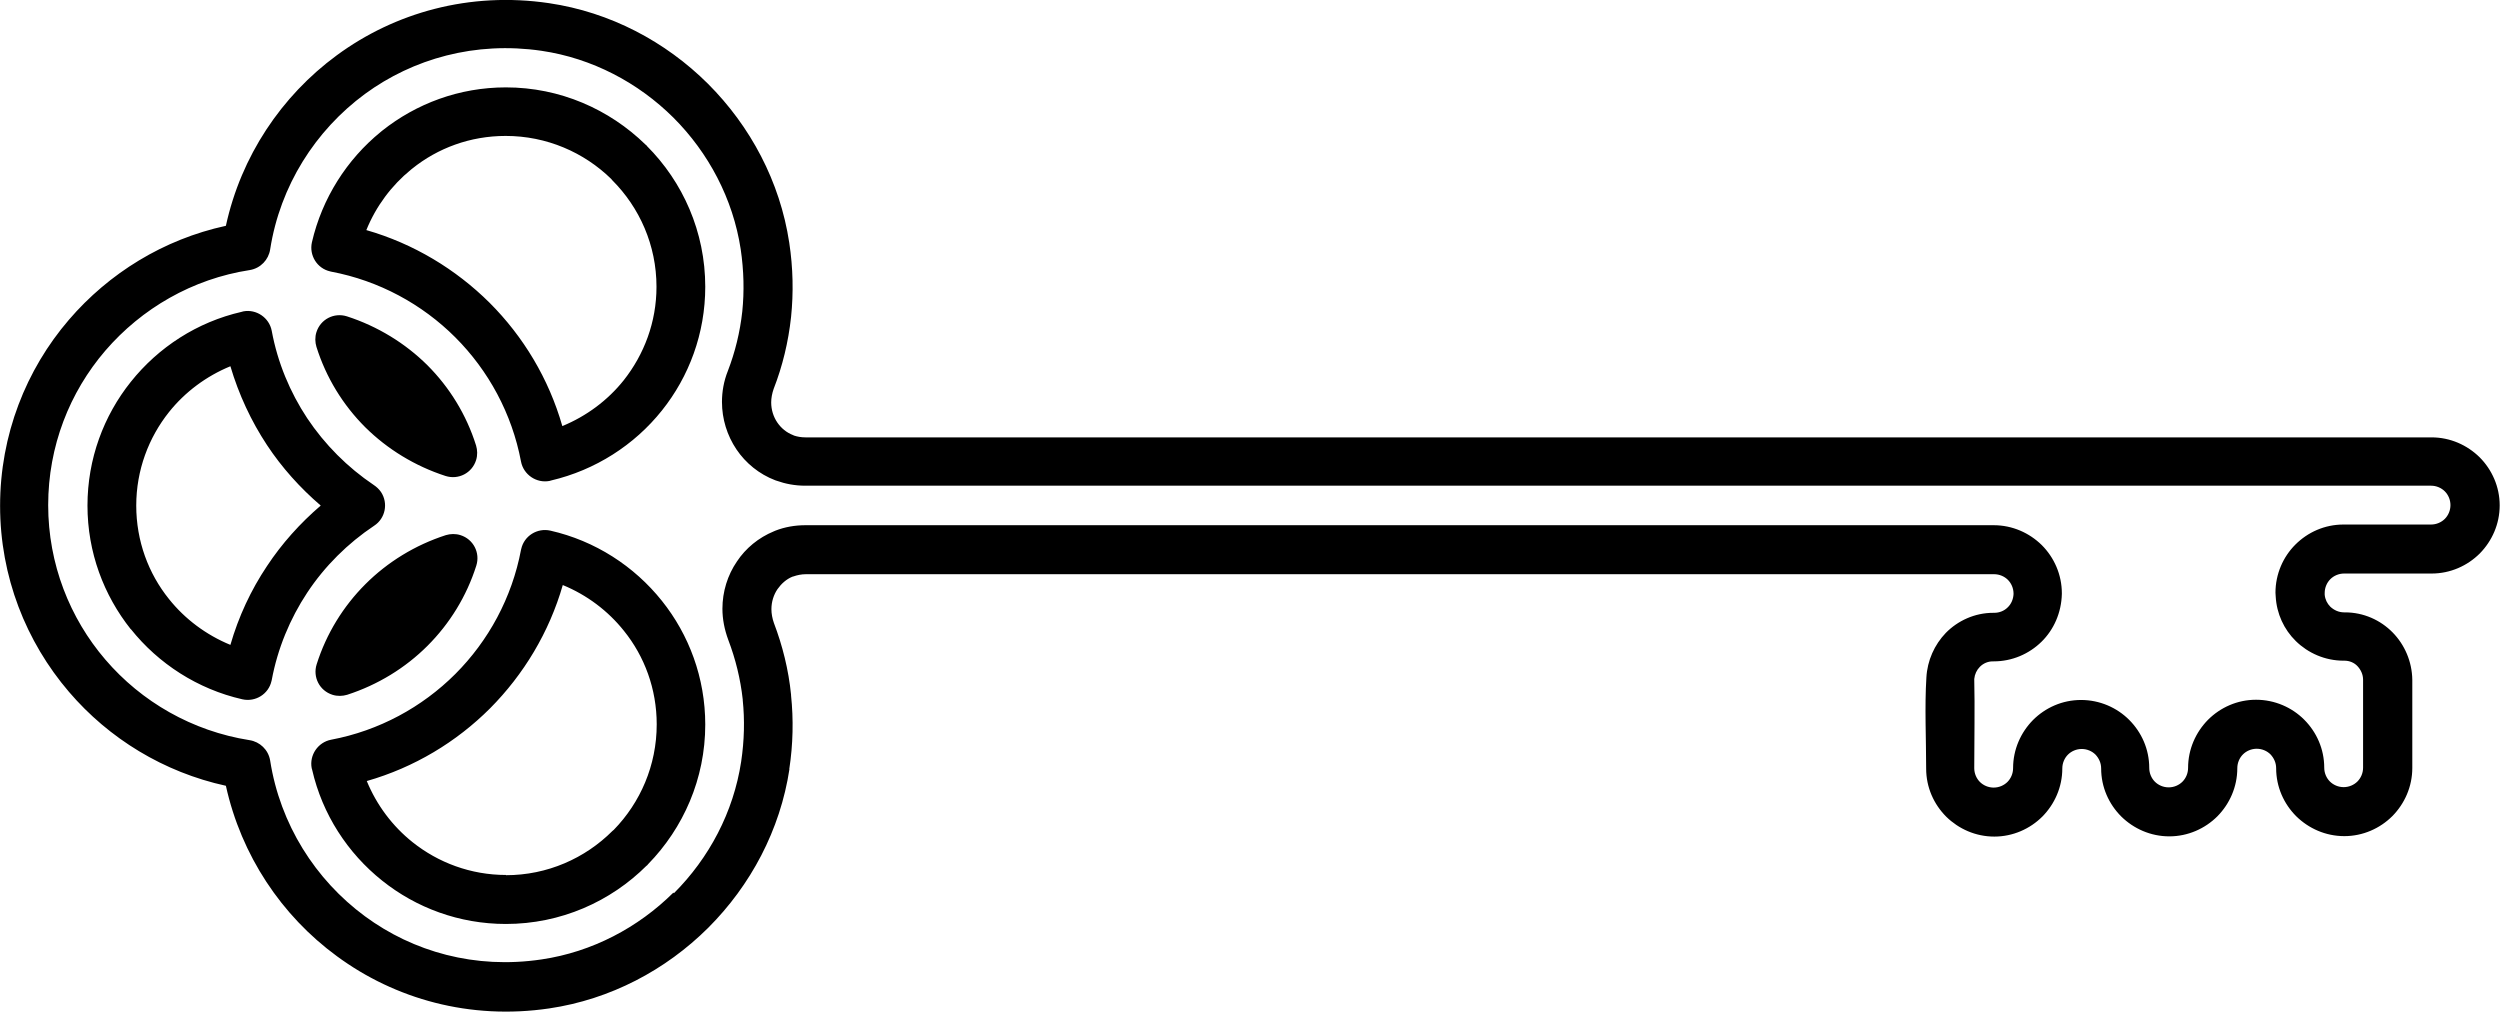
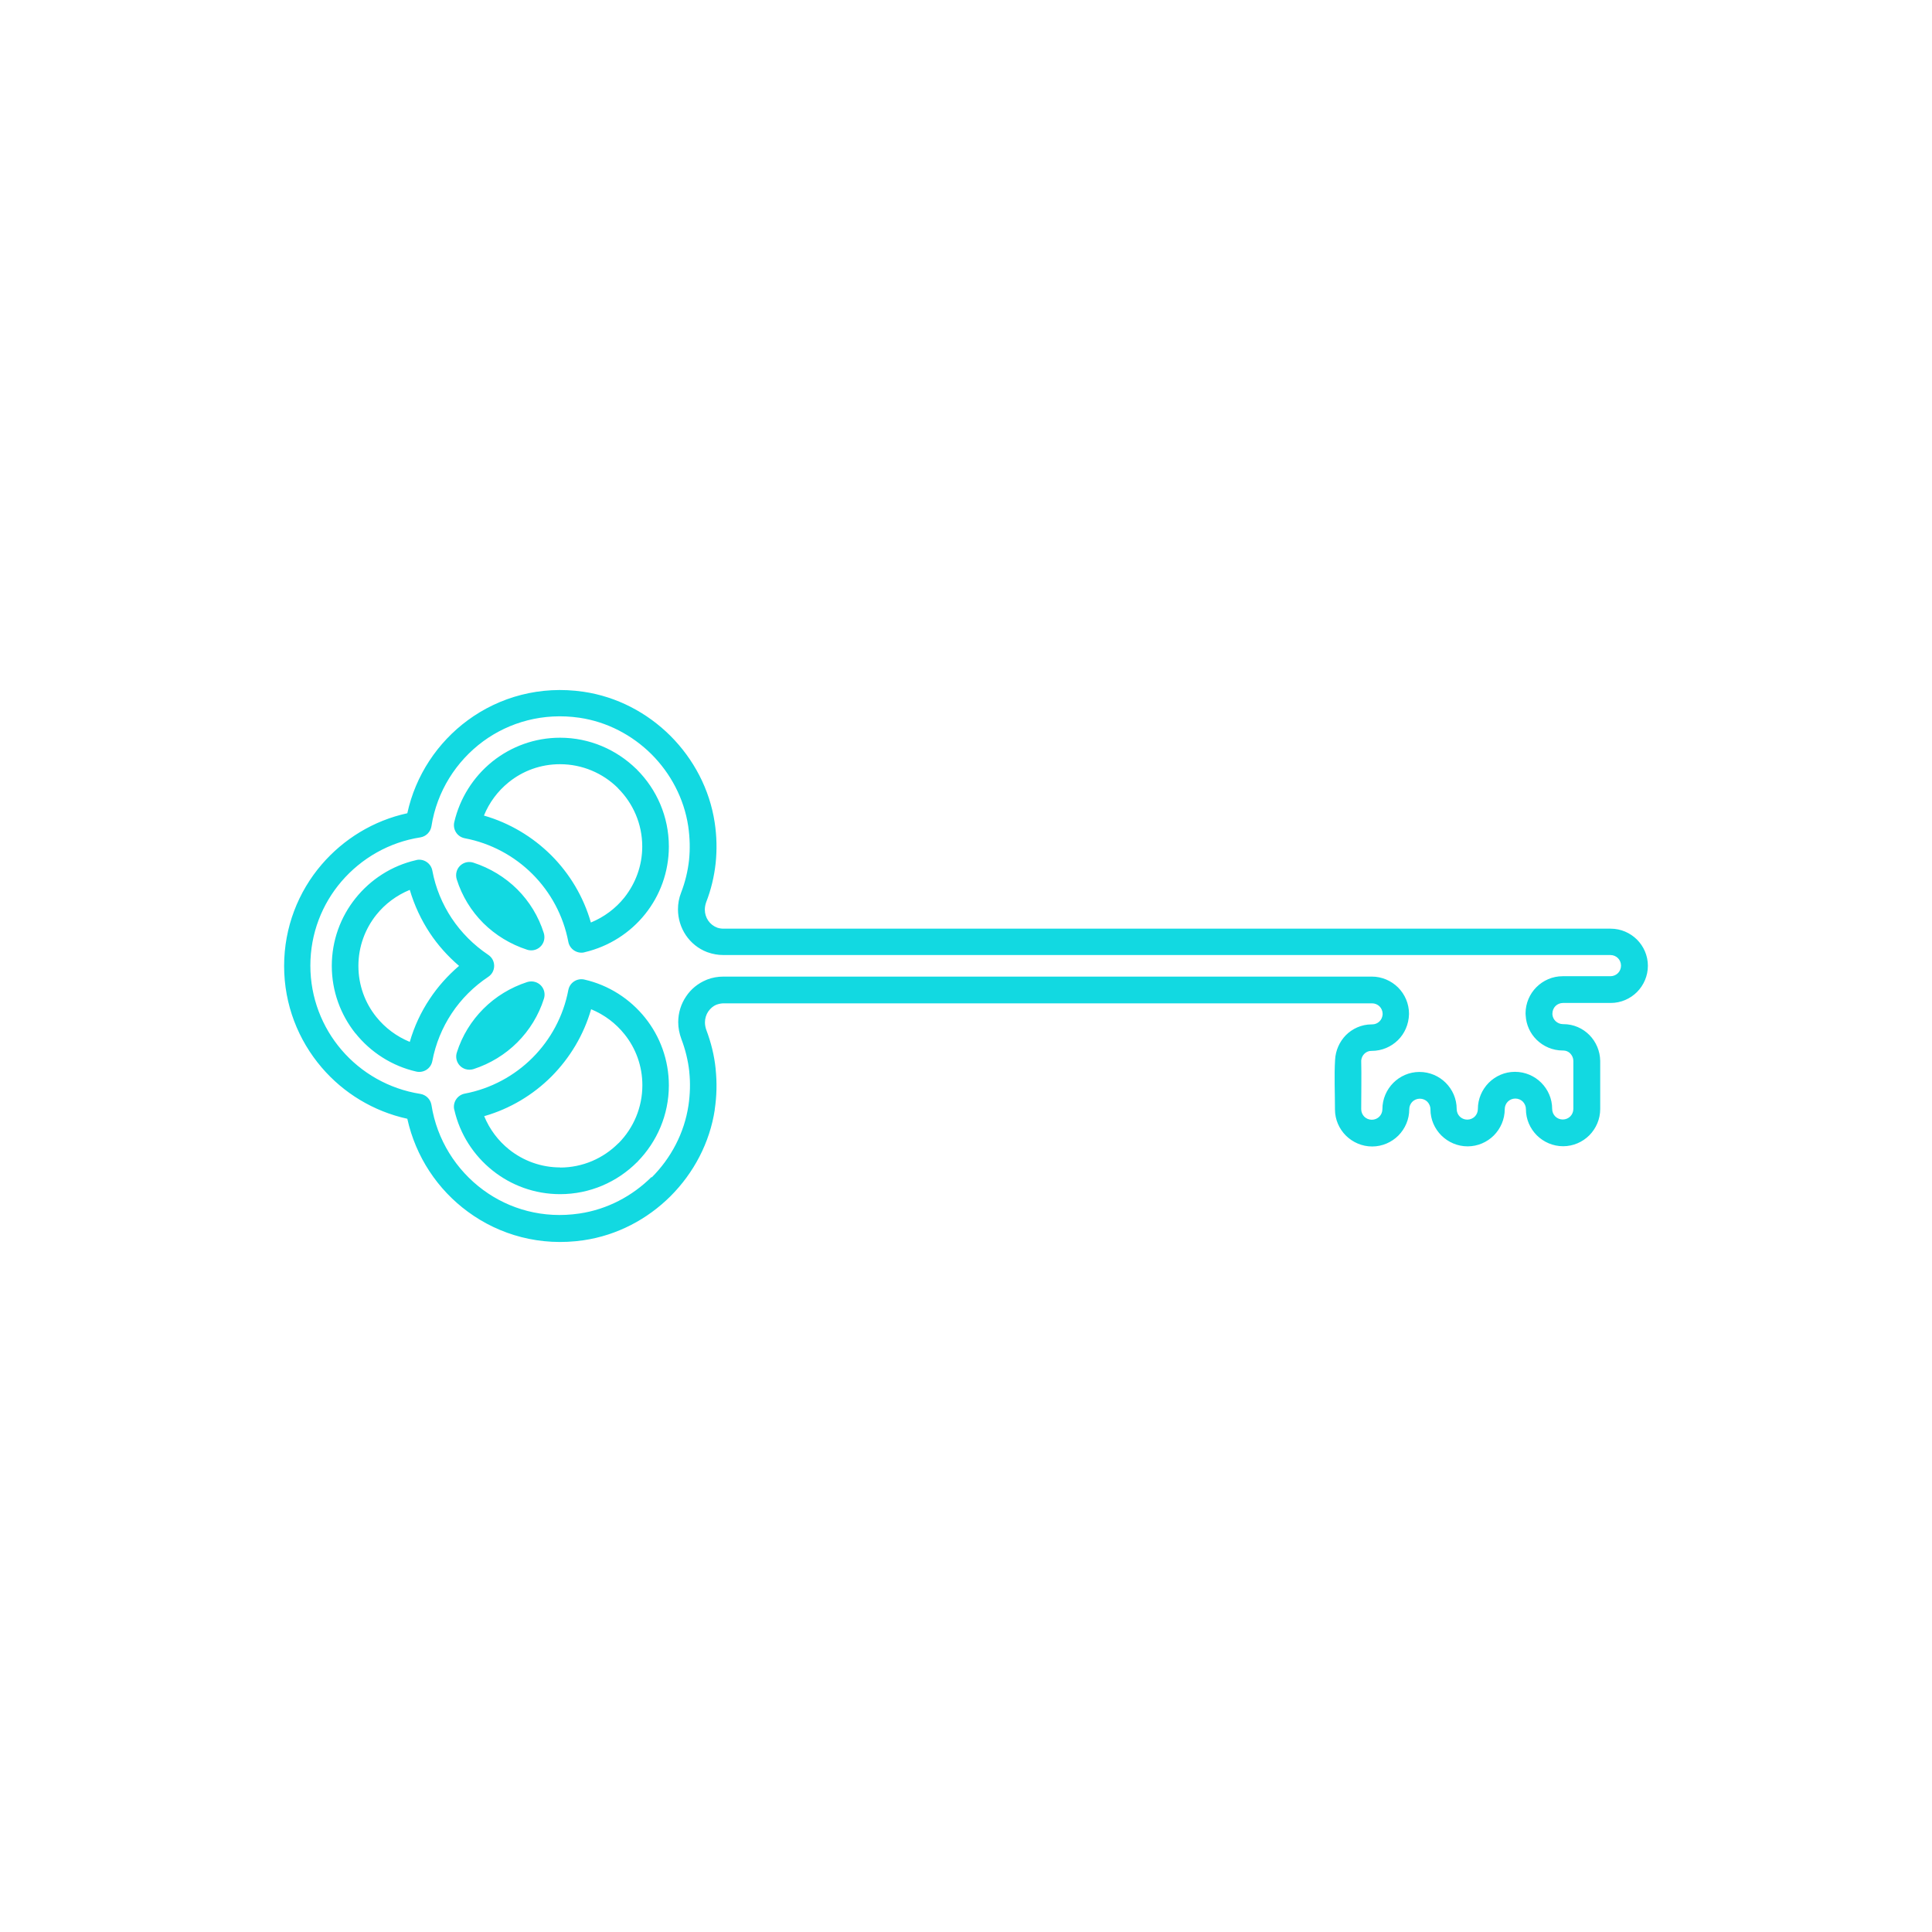
- <svg xmlns="http://www.w3.org/2000/svg" xml:space="preserve" width="7.34mm" height="2.97mm" version="1.1" style="shape-rendering:geometricPrecision; text-rendering:geometricPrecision; image-rendering:optimizeQuality; fill-rule:evenodd; clip-rule:evenodd" viewBox="0 0 110.71 44.8">
-   <defs>
-     <style type="text/css">
+ <svg xmlns="http://www.w3.org/2000/svg" xml:space="preserve" width="85" height="85" version="1.1" style="clip-rule:evenodd;fill-rule:evenodd;image-rendering:optimizeQuality;shape-rendering:geometricPrecision;text-rendering:geometricPrecision" viewBox="0 0 339.217 339.191" id="svg10">
+   <defs id="defs4">
+     <style type="text/css" id="style2">
   
    .fil0 {fill:black;fill-rule:nonzero}
   
  </style>
  </defs>
-   <g id="Layer_x0020_1">
-     <path class="fil0" d="M34.96 34.05c-0.41,2.71 -1.72,5.16 -3.6,7.04 -1.88,1.87 -4.33,3.17 -7.04,3.57 -3.52,0.52 -6.83,-0.42 -9.4,-2.31 -2.46,-1.8 -4.24,-4.47 -4.92,-7.55 -2.75,-0.6 -5.18,-2.09 -6.95,-4.16 -1.9,-2.22 -3.05,-5.1 -3.05,-8.24 0,-3.14 1.15,-6.03 3.05,-8.24 1.77,-2.06 4.19,-3.56 6.95,-4.16 0.67,-3.08 2.46,-5.75 4.91,-7.55 2.57,-1.89 5.88,-2.83 9.4,-2.31 2.71,0.4 5.16,1.7 7.04,3.57 1.88,1.88 3.19,4.33 3.6,7.04 0.17,1.12 0.19,2.22 0.08,3.29 -0.12,1.11 -0.38,2.18 -0.77,3.18 -0.07,0.2 -0.11,0.41 -0.11,0.6 0,0.33 0.1,0.64 0.27,0.89 0.17,0.25 0.41,0.45 0.7,0.56l0.04 0.02c0.15,0.05 0.32,0.08 0.51,0.08l72.01 0c0.83,0 1.58,0.34 2.13,0.88 0.55,0.55 0.89,1.31 0.89,2.13 0,0.83 -0.34,1.58 -0.88,2.13 -0.55,0.55 -1.31,0.89 -2.13,0.89l-3.88 0c-0.24,0 -0.46,0.1 -0.61,0.25 -0.15,0.15 -0.25,0.37 -0.25,0.61l-0 0.08c0.02,0.21 0.11,0.39 0.25,0.53 0.16,0.15 0.37,0.25 0.61,0.25l0.04 -0c0.82,0 1.57,0.34 2.11,0.89 0.53,0.54 0.86,1.29 0.87,2.1l0 3.9c0,0.83 -0.34,1.58 -0.88,2.13 -0.55,0.55 -1.31,0.89 -2.13,0.89 -0.83,0 -1.58,-0.34 -2.13,-0.88 -0.55,-0.55 -0.89,-1.3 -0.89,-2.13 0,-0.24 -0.1,-0.45 -0.25,-0.61 -0.15,-0.15 -0.37,-0.25 -0.61,-0.25 -0.24,0 -0.46,0.1 -0.61,0.25 -0.15,0.15 -0.25,0.37 -0.25,0.61 0,0.83 -0.34,1.58 -0.88,2.13 -0.55,0.55 -1.31,0.89 -2.13,0.89 -0.83,0 -1.58,-0.34 -2.13,-0.88 -0.55,-0.55 -0.89,-1.3 -0.89,-2.13 0,-0.24 -0.1,-0.45 -0.25,-0.61 -0.15,-0.15 -0.37,-0.25 -0.61,-0.25 -0.24,0 -0.46,0.1 -0.61,0.25 -0.15,0.15 -0.25,0.37 -0.25,0.61 0,0.83 -0.34,1.58 -0.88,2.13 -0.55,0.55 -1.31,0.89 -2.13,0.89 -0.83,0 -1.58,-0.34 -2.13,-0.88 -0.55,-0.55 -0.89,-1.3 -0.89,-2.13 0,-1.3 -0.07,-2.75 0.01,-4.03 0.04,-0.76 0.36,-1.46 0.86,-1.98 0.53,-0.54 1.28,-0.89 2.1,-0.89l0.04 -0c0.24,0 0.45,-0.09 0.6,-0.24 0.16,-0.15 0.25,-0.37 0.26,-0.59l-0 -0.02c0,-0.24 -0.1,-0.46 -0.25,-0.61 -0.15,-0.15 -0.37,-0.25 -0.61,-0.25l-52.62 0c-0.2,0 -0.39,0.04 -0.56,0.1l-0.04 0.01c-0.27,0.11 -0.49,0.31 -0.66,0.55 -0.17,0.25 -0.27,0.56 -0.27,0.89 0,0.2 0.04,0.41 0.11,0.61 0.38,1 0.65,2.07 0.76,3.18l0 0.03c0.11,1.06 0.09,2.16 -0.08,3.27zm-5.12 5.51c1.56,-1.56 2.64,-3.59 2.98,-5.83 0.14,-0.94 0.16,-1.85 0.07,-2.72l-0 -0.03c-0.1,-0.91 -0.32,-1.8 -0.64,-2.64 -0.17,-0.46 -0.26,-0.92 -0.26,-1.38 0,-0.76 0.23,-1.49 0.64,-2.09 0.39,-0.59 0.96,-1.06 1.64,-1.34l0.07 -0.03c0.41,-0.16 0.86,-0.24 1.33,-0.24l52.62 0c0.83,0 1.58,0.34 2.13,0.88 0.55,0.55 0.89,1.31 0.89,2.14l0 0.02c-0.02,0.84 -0.36,1.59 -0.9,2.12 -0.55,0.54 -1.3,0.87 -2.12,0.87l-0.04 0c-0.22,-0 -0.42,0.09 -0.57,0.24 -0.14,0.14 -0.23,0.33 -0.25,0.54 0.03,1.3 0,2.65 0,3.95 0,0.24 0.1,0.46 0.25,0.61 0.15,0.15 0.37,0.25 0.61,0.25 0.24,0 0.46,-0.1 0.61,-0.25 0.15,-0.15 0.25,-0.37 0.25,-0.61 0,-0.83 0.34,-1.58 0.88,-2.13 0.55,-0.55 1.3,-0.89 2.13,-0.89 0.83,0 1.59,0.34 2.13,0.88 0.55,0.55 0.89,1.3 0.89,2.13 0,0.24 0.1,0.46 0.25,0.61 0.15,0.15 0.37,0.25 0.61,0.25 0.24,0 0.46,-0.1 0.61,-0.25 0.15,-0.15 0.25,-0.37 0.25,-0.61 0,-0.83 0.34,-1.58 0.88,-2.13 0.55,-0.55 1.3,-0.89 2.13,-0.89 0.83,0 1.59,0.34 2.13,0.88 0.55,0.55 0.89,1.3 0.89,2.13 0,0.24 0.1,0.46 0.25,0.61 0.15,0.15 0.37,0.25 0.61,0.25 0.24,0 0.46,-0.1 0.61,-0.25 0.15,-0.15 0.25,-0.37 0.25,-0.61l0 -3.9c0,-0.23 -0.1,-0.44 -0.25,-0.6 -0.14,-0.15 -0.35,-0.24 -0.57,-0.24l-0.04 0c-0.83,-0 -1.58,-0.34 -2.12,-0.87 -0.52,-0.51 -0.85,-1.21 -0.89,-1.98l-0.01 -0.16c0,-0.83 0.34,-1.59 0.88,-2.13 0.55,-0.55 1.3,-0.89 2.13,-0.89l3.88 0c0.24,0 0.46,-0.1 0.61,-0.25 0.15,-0.15 0.25,-0.37 0.25,-0.61 0,-0.24 -0.1,-0.46 -0.25,-0.61 -0.15,-0.15 -0.37,-0.25 -0.61,-0.25l-72.01 0c-0.44,0 -0.87,-0.08 -1.26,-0.22l-0.06 -0.02c-0.71,-0.27 -1.31,-0.76 -1.72,-1.37 -0.41,-0.61 -0.64,-1.34 -0.64,-2.1 0,-0.45 0.08,-0.92 0.26,-1.37 0.32,-0.83 0.54,-1.72 0.64,-2.64 0.09,-0.88 0.07,-1.8 -0.07,-2.75 -0.34,-2.24 -1.43,-4.28 -2.98,-5.83 -1.56,-1.55 -3.6,-2.63 -5.84,-2.96 -2.94,-0.43 -5.69,0.35 -7.82,1.91 -2.2,1.62 -3.76,4.07 -4.2,6.89 -0.07,0.45 -0.42,0.83 -0.9,0.91 -2.54,0.39 -4.79,1.7 -6.4,3.57 -1.58,1.84 -2.53,4.23 -2.53,6.84 0,2.61 0.96,5.01 2.53,6.84 1.6,1.87 3.85,3.17 6.39,3.57 0.45,0.07 0.83,0.42 0.91,0.9 0.44,2.82 2,5.28 4.2,6.9 2.13,1.57 4.88,2.35 7.82,1.91 2.24,-0.33 4.28,-1.41 5.84,-2.96zm-7.44 -0.8c1.84,0 3.51,-0.75 4.72,-1.96l0.06 -0.05c1.17,-1.2 1.9,-2.85 1.9,-4.67 0,-1.57 -0.54,-3.01 -1.45,-4.14 -0.71,-0.89 -1.64,-1.59 -2.71,-2.03 -0.6,2.09 -1.73,3.96 -3.22,5.46 -1.49,1.49 -3.36,2.62 -5.46,3.22 0.44,1.07 1.14,2 2.03,2.71 1.13,0.9 2.57,1.45 4.14,1.45zm6.24 -0.43c-1.6,1.6 -3.81,2.59 -6.24,2.59 -2.07,0 -3.98,-0.72 -5.48,-1.92 -1.53,-1.22 -2.65,-2.94 -3.1,-4.91l-0.02 -0.07c-0.11,-0.58 0.28,-1.15 0.86,-1.26 2.12,-0.4 4.03,-1.44 5.5,-2.91 1.47,-1.47 2.51,-3.38 2.91,-5.5l0.01 -0.04c0.13,-0.58 0.71,-0.94 1.29,-0.81 1.98,0.45 3.71,1.57 4.94,3.11 1.2,1.5 1.92,3.41 1.92,5.48 0,2.4 -0.97,4.58 -2.53,6.18l-0.06 0.07zm-12.46 -12.46c0.98,-0.98 2.2,-1.73 3.56,-2.17 0.2,-0.06 0.43,-0.07 0.65,0 0.57,0.18 0.88,0.78 0.7,1.35 -0.43,1.36 -1.18,2.57 -2.16,3.55 -0.98,0.98 -2.2,1.73 -3.56,2.17 -0.2,0.06 -0.43,0.07 -0.65,0 -0.57,-0.18 -0.88,-0.78 -0.7,-1.35 0.43,-1.36 1.18,-2.57 2.16,-3.55zm-10.15 -3.48c0,1.57 0.54,3.01 1.45,4.14 0.71,0.89 1.65,1.59 2.72,2.03 0.36,-1.25 0.91,-2.43 1.62,-3.49 0.66,-1 1.47,-1.9 2.38,-2.68 -0.91,-0.78 -1.72,-1.68 -2.38,-2.68 -0.7,-1.06 -1.25,-2.24 -1.62,-3.49 -1.07,0.44 -2.01,1.14 -2.72,2.03 -0.9,1.13 -1.45,2.57 -1.45,4.14zm-0.24 5.48c-1.2,-1.51 -1.92,-3.41 -1.92,-5.48 0,-2.07 0.72,-3.98 1.92,-5.48 1.22,-1.53 2.94,-2.65 4.91,-3.1l0.07 -0.02c0.58,-0.11 1.15,0.28 1.26,0.86 0.26,1.41 0.81,2.72 1.57,3.87 0.78,1.17 1.79,2.18 2.95,2.96 0.12,0.08 0.23,0.18 0.32,0.31 0.33,0.5 0.19,1.17 -0.3,1.49 -1.17,0.78 -2.19,1.79 -2.97,2.97 -0.76,1.15 -1.31,2.47 -1.57,3.87l-0.01 0.04c-0.13,0.58 -0.71,0.94 -1.29,0.81 -1.98,-0.45 -3.72,-1.58 -4.94,-3.11zm13.13 -11.7c0.98,0.98 1.73,2.19 2.16,3.56 0.06,0.2 0.07,0.43 0,0.65 -0.18,0.57 -0.78,0.88 -1.35,0.7 -1.36,-0.44 -2.58,-1.19 -3.56,-2.16 -0.98,-0.98 -1.73,-2.19 -2.16,-3.56 -0.06,-0.2 -0.07,-0.43 0,-0.65 0.18,-0.57 0.78,-0.88 1.35,-0.7 1.36,0.44 2.58,1.19 3.56,2.16zm10.15 -3.47c0,-1.84 -0.75,-3.51 -1.96,-4.72l-0.05 -0.06c-1.2,-1.17 -2.85,-1.9 -4.67,-1.9 -1.57,0 -3.01,0.54 -4.14,1.45l-0.05 0.04c-0.86,0.7 -1.55,1.62 -1.98,2.68 2.09,0.6 3.96,1.73 5.46,3.22 1.49,1.49 2.62,3.36 3.22,5.46 1.07,-0.44 2.01,-1.14 2.72,-2.03 0.9,-1.14 1.45,-2.57 1.45,-4.14zm-0.43 -6.24c1.6,1.6 2.59,3.81 2.59,6.24 0,2.07 -0.72,3.98 -1.92,5.48 -1.22,1.53 -2.95,2.64 -4.91,3.1l-0.07 0.02c-0.58,0.11 -1.15,-0.28 -1.26,-0.86 -0.4,-2.12 -1.44,-4.03 -2.91,-5.5 -1.47,-1.47 -3.38,-2.51 -5.5,-2.91l-0.04 -0.01c-0.58,-0.13 -0.94,-0.71 -0.81,-1.29 0.45,-1.95 1.55,-3.67 3.05,-4.89l0.06 -0.05c1.51,-1.2 3.41,-1.92 5.48,-1.92 2.4,0 4.58,0.97 6.18,2.53l0.07 0.06z" />
+   <g id="Layer_x0020_1" transform="matrix(2.163031,0,0,2.163031,49.88491,121.1436)" style="fill:#12d9e1;fill-opacity:1">
+     <path class="fil0" d="m 34.96,34.05 c -0.41,2.71 -1.72,5.16 -3.6,7.04 -1.88,1.87 -4.33,3.17 -7.04,3.57 -3.52,0.52 -6.83,-0.42 -9.4,-2.31 C 12.46,40.55 10.68,37.88 10,34.8 7.25,34.2 4.82,32.71 3.05,30.64 1.15,28.42 0,25.54 0,22.4 0,19.26 1.15,16.37 3.05,14.16 4.82,12.1 7.24,10.6 10,10 c 0.67,-3.08 2.46,-5.75 4.91,-7.55 2.57,-1.89 5.88,-2.83 9.4,-2.31 2.71,0.4 5.16,1.7 7.04,3.57 1.88,1.88 3.19,4.33 3.6,7.04 0.17,1.12 0.19,2.22 0.08,3.29 -0.12,1.11 -0.38,2.18 -0.77,3.18 -0.07,0.2 -0.11,0.41 -0.11,0.6 0,0.33 0.1,0.64 0.27,0.89 0.17,0.25 0.41,0.45 0.7,0.56 l 0.04,0.02 c 0.15,0.05 0.32,0.08 0.51,0.08 h 72.01 c 0.83,0 1.58,0.34 2.13,0.88 0.55,0.55 0.89,1.31 0.89,2.13 0,0.83 -0.34,1.58 -0.88,2.13 -0.55,0.55 -1.31,0.89 -2.13,0.89 h -3.88 c -0.24,0 -0.46,0.1 -0.61,0.25 -0.15,0.15 -0.25,0.37 -0.25,0.61 v 0.08 c 0.02,0.21 0.11,0.39 0.25,0.53 0.16,0.15 0.37,0.25 0.61,0.25 h 0.04 c 0.82,0 1.57,0.34 2.11,0.89 0.53,0.54 0.86,1.29 0.87,2.1 v 3.9 c 0,0.83 -0.34,1.58 -0.88,2.13 -0.55,0.55 -1.31,0.89 -2.13,0.89 -0.83,0 -1.58,-0.34 -2.13,-0.88 -0.55,-0.55 -0.89,-1.3 -0.89,-2.13 0,-0.24 -0.1,-0.45 -0.25,-0.61 -0.15,-0.15 -0.37,-0.25 -0.61,-0.25 -0.24,0 -0.46,0.1 -0.61,0.25 -0.15,0.15 -0.25,0.37 -0.25,0.61 0,0.83 -0.34,1.58 -0.88,2.13 -0.55,0.55 -1.31,0.89 -2.13,0.89 -0.83,0 -1.58,-0.34 -2.13,-0.88 -0.55,-0.55 -0.89,-1.3 -0.89,-2.13 0,-0.24 -0.1,-0.45 -0.25,-0.61 -0.15,-0.15 -0.37,-0.25 -0.61,-0.25 -0.24,0 -0.46,0.1 -0.61,0.25 -0.15,0.15 -0.25,0.37 -0.25,0.61 0,0.83 -0.34,1.58 -0.88,2.13 -0.55,0.55 -1.31,0.89 -2.13,0.89 -0.83,0 -1.58,-0.34 -2.13,-0.88 -0.55,-0.55 -0.89,-1.3 -0.89,-2.13 0,-1.3 -0.07,-2.75 0.01,-4.03 0.04,-0.76 0.36,-1.46 0.86,-1.98 0.53,-0.54 1.28,-0.89 2.1,-0.89 h 0.04 c 0.24,0 0.45,-0.09 0.6,-0.24 0.16,-0.15 0.25,-0.37 0.26,-0.59 v -0.02 c 0,-0.24 -0.1,-0.46 -0.25,-0.61 -0.15,-0.15 -0.37,-0.25 -0.61,-0.25 H 35.69 c -0.2,0 -0.39,0.04 -0.56,0.1 l -0.04,0.01 c -0.27,0.11 -0.49,0.31 -0.66,0.55 -0.17,0.25 -0.27,0.56 -0.27,0.89 0,0.2 0.04,0.41 0.11,0.61 0.38,1 0.65,2.07 0.76,3.18 v 0.03 c 0.11,1.06 0.09,2.16 -0.08,3.27 z m -5.12,5.51 c 1.56,-1.56 2.64,-3.59 2.98,-5.83 0.14,-0.94 0.16,-1.85 0.07,-2.72 v -0.03 c -0.1,-0.91 -0.32,-1.8 -0.64,-2.64 -0.17,-0.46 -0.26,-0.92 -0.26,-1.38 0,-0.76 0.23,-1.49 0.64,-2.09 0.39,-0.59 0.96,-1.06 1.64,-1.34 l 0.07,-0.03 c 0.41,-0.16 0.86,-0.24 1.33,-0.24 h 52.62 c 0.83,0 1.58,0.34 2.13,0.88 0.55,0.55 0.89,1.31 0.89,2.14 v 0.02 c -0.02,0.84 -0.36,1.59 -0.9,2.12 -0.55,0.54 -1.3,0.87 -2.12,0.87 h -0.04 c -0.22,0 -0.42,0.09 -0.57,0.24 -0.14,0.14 -0.23,0.33 -0.25,0.54 0.03,1.3 0,2.65 0,3.95 0,0.24 0.1,0.46 0.25,0.61 0.15,0.15 0.37,0.25 0.61,0.25 0.24,0 0.46,-0.1 0.61,-0.25 0.15,-0.15 0.25,-0.37 0.25,-0.61 0,-0.83 0.34,-1.58 0.88,-2.13 0.55,-0.55 1.3,-0.89 2.13,-0.89 0.83,0 1.59,0.34 2.13,0.88 0.55,0.55 0.89,1.3 0.89,2.13 0,0.24 0.1,0.46 0.25,0.61 0.15,0.15 0.37,0.25 0.61,0.25 0.24,0 0.46,-0.1 0.61,-0.25 0.15,-0.15 0.25,-0.37 0.25,-0.61 0,-0.83 0.34,-1.58 0.88,-2.13 0.55,-0.55 1.3,-0.89 2.13,-0.89 0.83,0 1.59,0.34 2.13,0.88 0.55,0.55 0.89,1.3 0.89,2.13 0,0.24 0.1,0.46 0.25,0.61 0.15,0.15 0.37,0.25 0.61,0.25 0.24,0 0.46,-0.1 0.61,-0.25 0.15,-0.15 0.25,-0.37 0.25,-0.61 v -3.9 c 0,-0.23 -0.1,-0.44 -0.25,-0.6 -0.14,-0.15 -0.35,-0.24 -0.57,-0.24 h -0.04 c -0.83,0 -1.58,-0.34 -2.12,-0.87 -0.52,-0.51 -0.85,-1.21 -0.89,-1.98 l -0.01,-0.16 c 0,-0.83 0.34,-1.59 0.88,-2.13 0.55,-0.55 1.3,-0.89 2.13,-0.89 h 3.88 c 0.24,0 0.46,-0.1 0.61,-0.25 0.15,-0.15 0.25,-0.37 0.25,-0.61 0,-0.24 -0.1,-0.46 -0.25,-0.61 -0.15,-0.15 -0.37,-0.25 -0.61,-0.25 H 35.65 c -0.44,0 -0.87,-0.08 -1.26,-0.22 L 34.33,21.27 C 33.62,21 33.02,20.51 32.61,19.9 32.2,19.29 31.97,18.56 31.97,17.8 c 0,-0.45 0.08,-0.92 0.26,-1.37 0.32,-0.83 0.54,-1.72 0.64,-2.64 0.09,-0.88 0.07,-1.8 -0.07,-2.75 C 32.46,8.8 31.37,6.76 29.82,5.21 28.26,3.66 26.22,2.58 23.98,2.25 21.04,1.82 18.29,2.6 16.16,4.16 c -2.2,1.62 -3.76,4.07 -4.2,6.89 -0.07,0.45 -0.42,0.83 -0.9,0.91 -2.54,0.39 -4.79,1.7 -6.4,3.57 -1.58,1.84 -2.53,4.23 -2.53,6.84 0,2.61 0.96,5.01 2.53,6.84 1.6,1.87 3.85,3.17 6.39,3.57 0.45,0.07 0.83,0.42 0.91,0.9 0.44,2.82 2,5.28 4.2,6.9 2.13,1.57 4.88,2.35 7.82,1.91 2.24,-0.33 4.28,-1.41 5.84,-2.96 z m -7.44,-0.8 c 1.84,0 3.51,-0.75 4.72,-1.96 l 0.06,-0.05 c 1.17,-1.2 1.9,-2.85 1.9,-4.67 0,-1.57 -0.54,-3.01 -1.45,-4.14 -0.71,-0.89 -1.64,-1.59 -2.71,-2.03 -0.6,2.09 -1.73,3.96 -3.22,5.46 -1.49,1.49 -3.36,2.62 -5.46,3.22 0.44,1.07 1.14,2 2.03,2.71 1.13,0.9 2.57,1.45 4.14,1.45 z m 6.24,-0.43 c -1.6,1.6 -3.81,2.59 -6.24,2.59 -2.07,0 -3.98,-0.72 -5.48,-1.92 -1.53,-1.22 -2.65,-2.94 -3.1,-4.91 L 13.8,34.02 c -0.11,-0.58 0.28,-1.15 0.86,-1.26 2.12,-0.4 4.03,-1.44 5.5,-2.91 1.47,-1.47 2.51,-3.38 2.91,-5.5 l 0.01,-0.04 c 0.13,-0.58 0.71,-0.94 1.29,-0.81 1.98,0.45 3.71,1.57 4.94,3.11 1.2,1.5 1.92,3.41 1.92,5.48 0,2.4 -0.97,4.58 -2.53,6.18 l -0.06,0.07 z M 16.18,25.87 c 0.98,-0.98 2.2,-1.73 3.56,-2.17 0.2,-0.06 0.43,-0.07 0.65,0 0.57,0.18 0.88,0.78 0.7,1.35 -0.43,1.36 -1.18,2.57 -2.16,3.55 -0.98,0.98 -2.2,1.73 -3.56,2.17 -0.2,0.06 -0.43,0.07 -0.65,0 -0.57,-0.18 -0.88,-0.78 -0.7,-1.35 0.43,-1.36 1.18,-2.57 2.16,-3.55 z M 6.03,22.39 c 0,1.57 0.54,3.01 1.45,4.14 0.71,0.89 1.65,1.59 2.72,2.03 0.36,-1.25 0.91,-2.43 1.62,-3.49 0.66,-1 1.47,-1.9 2.38,-2.68 -0.91,-0.78 -1.72,-1.68 -2.38,-2.68 -0.7,-1.06 -1.25,-2.24 -1.62,-3.49 -1.07,0.44 -2.01,1.14 -2.72,2.03 -0.9,1.13 -1.45,2.57 -1.45,4.14 z m -0.24,5.48 c -1.2,-1.51 -1.92,-3.41 -1.92,-5.48 0,-2.07 0.72,-3.98 1.92,-5.48 1.22,-1.53 2.94,-2.65 4.91,-3.1 l 0.07,-0.02 c 0.58,-0.11 1.15,0.28 1.26,0.86 0.26,1.41 0.81,2.72 1.57,3.87 0.78,1.17 1.79,2.18 2.95,2.96 0.12,0.08 0.23,0.18 0.32,0.31 0.33,0.5 0.19,1.17 -0.3,1.49 -1.17,0.78 -2.19,1.79 -2.97,2.97 -0.76,1.15 -1.31,2.47 -1.57,3.87 l -0.01,0.04 C 11.89,30.74 11.31,31.1 10.73,30.97 8.75,30.52 7.01,29.39 5.79,27.86 Z m 13.13,-11.7 c 0.98,0.98 1.73,2.19 2.16,3.56 0.06,0.2 0.07,0.43 0,0.65 -0.18,0.57 -0.78,0.88 -1.35,0.7 -1.36,-0.44 -2.58,-1.19 -3.56,-2.16 -0.98,-0.98 -1.73,-2.19 -2.16,-3.56 -0.06,-0.2 -0.07,-0.43 0,-0.65 0.18,-0.57 0.78,-0.88 1.35,-0.7 1.36,0.44 2.58,1.19 3.56,2.16 z M 29.07,12.7 c 0,-1.84 -0.75,-3.51 -1.96,-4.72 L 27.06,7.92 c -1.2,-1.17 -2.85,-1.9 -4.67,-1.9 -1.57,0 -3.01,0.54 -4.14,1.45 L 18.2,7.51 c -0.86,0.7 -1.55,1.62 -1.98,2.68 2.09,0.6 3.96,1.73 5.46,3.22 1.49,1.49 2.62,3.36 3.22,5.46 1.07,-0.44 2.01,-1.14 2.72,-2.03 0.9,-1.14 1.45,-2.57 1.45,-4.14 z M 28.64,6.46 c 1.6,1.6 2.59,3.81 2.59,6.24 0,2.07 -0.72,3.98 -1.92,5.48 -1.22,1.53 -2.95,2.64 -4.91,3.1 l -0.07,0.02 c -0.58,0.11 -1.15,-0.28 -1.26,-0.86 -0.4,-2.12 -1.44,-4.03 -2.91,-5.5 -1.47,-1.47 -3.38,-2.51 -5.5,-2.91 l -0.04,-0.01 c -0.58,-0.13 -0.94,-0.71 -0.81,-1.29 0.45,-1.95 1.55,-3.67 3.05,-4.89 l 0.06,-0.05 c 1.51,-1.2 3.41,-1.92 5.48,-1.92 2.4,0 4.58,0.97 6.18,2.53 l 0.07,0.06 z" id="path7" style="fill:#12d9e1;fill-opacity:1;fill-rule:nonzero" />
  </g>
</svg>
